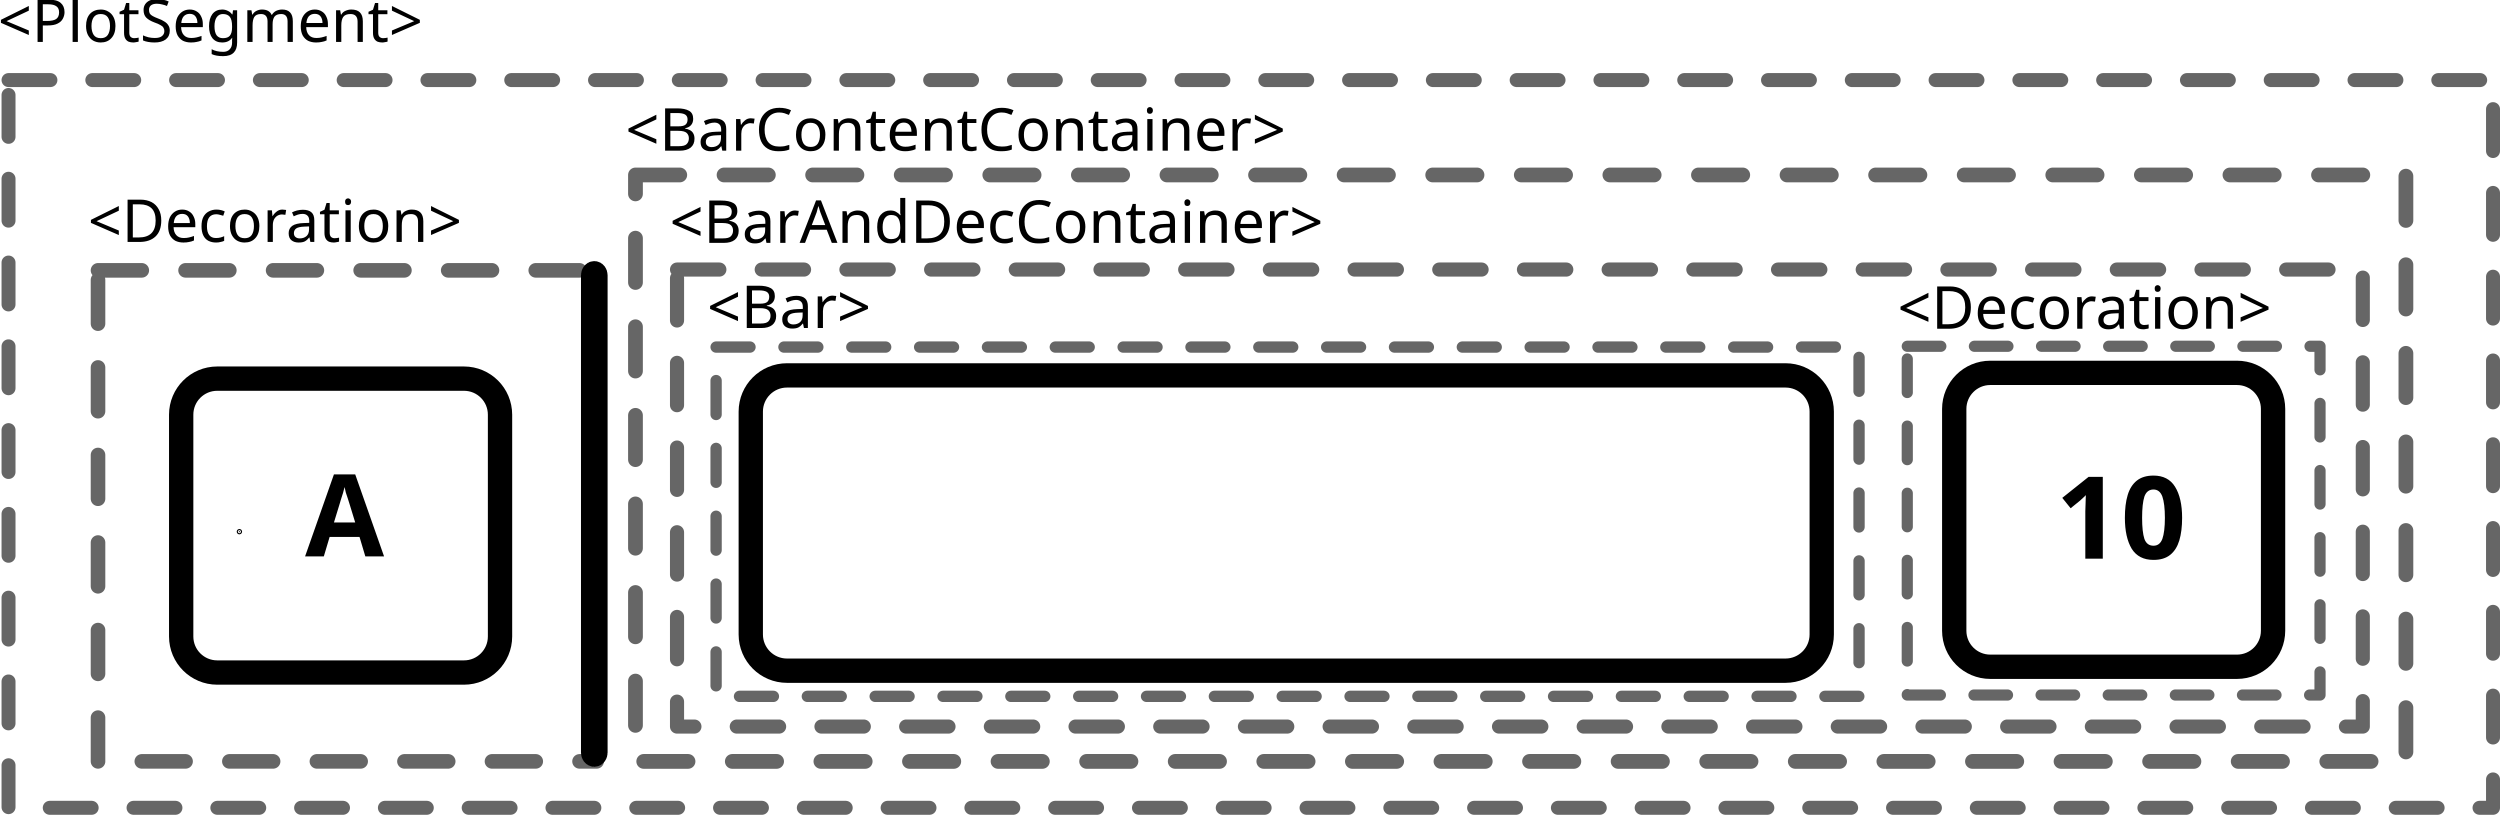
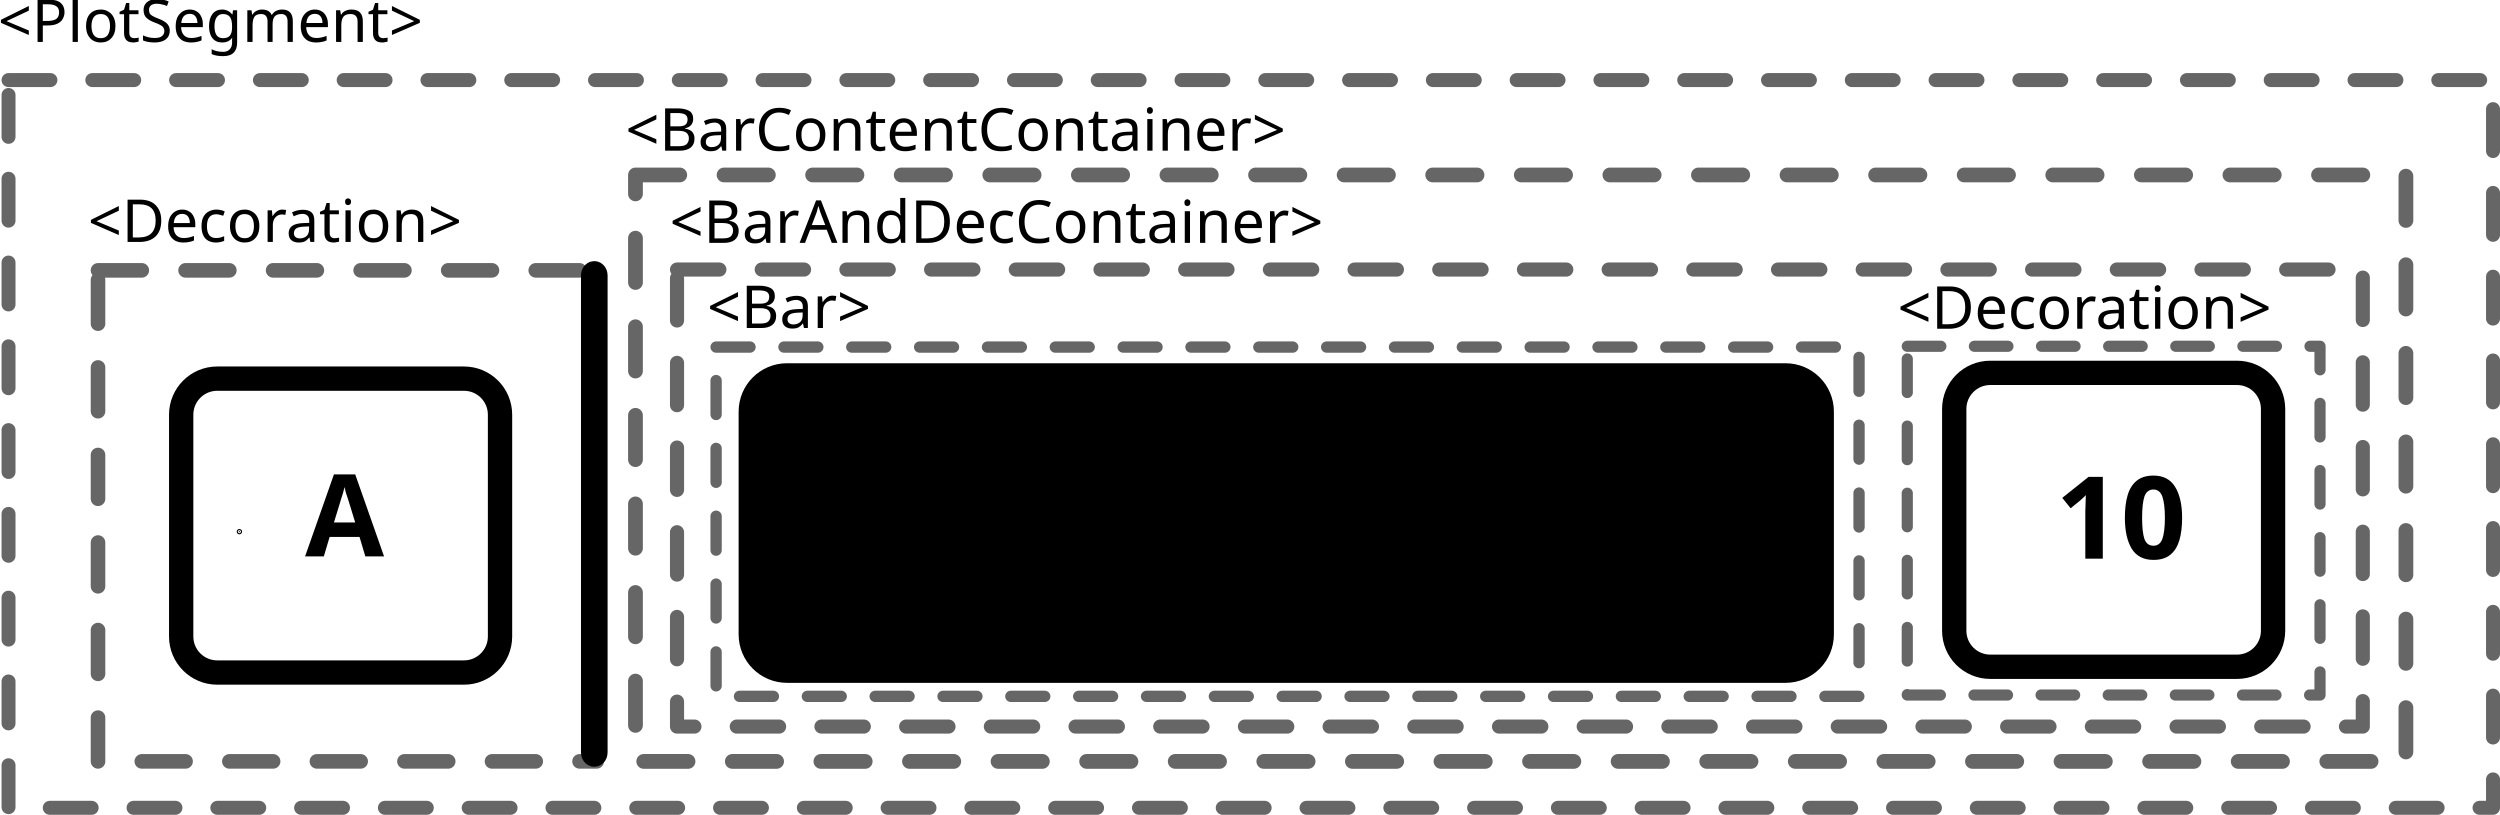
<svg xmlns="http://www.w3.org/2000/svg" class="plotSegment svg" width="154.264mm" height="50.277mm" viewBox="0 0 154.264 50.277" version="1.1" id="svg5">
  <defs id="defs2" />
  <g id="layer1" transform="translate(-34.32785,-49.86093)">
    <rect class="core" style="fill:none;stroke:#000000;stroke-width:0.862;stroke-linecap:round;stroke-linejoin:round;stroke-dasharray:2.585, 2.585;stroke-dashoffset:0;stroke-opacity:0.6" id="rect234" width="153.307" height="44.905" x="34.854" y="54.802" ry="0" />
    <rect style="fill:none;stroke:#000000;stroke-width:0.9;stroke-linecap:round;stroke-linejoin:round;stroke-dasharray:2.701, 2.701;stroke-dashoffset:0;stroke-opacity:0.6" id="rect1103" width="30.768" height="30.299" x="40.376" y="66.543" ry="0" />
    <text xml:space="preserve" style="font-style:normal;font-variant:normal;font-weight:500;font-stretch:normal;font-size:4.939px;font-family:Barlow;-inkscape-font-specification:'Barlow Medium';white-space:pre;inline-size:31.499;fill:#000000;fill-opacity:1;stroke:none;stroke-width:0.4;stroke-linecap:round;stroke-linejoin:round;stroke-dasharray:none;stroke-dashoffset:0;stroke-opacity:1" x="43.113" y="74.592" id="text1159" transform="matrix(0.7392916,0,0,0.7392916,7.880508,9.644792)">
      <tspan x="43.113" y="74.592" id="tspan306">&lt;Decoration&gt;</tspan>
    </text>
    <text xml:space="preserve" style="font-style:normal;font-variant:normal;font-weight:500;font-stretch:normal;font-size:4.939px;font-family:Barlow;-inkscape-font-specification:'Barlow Medium';white-space:pre;inline-size:31.499;fill:#000000;fill-opacity:1;stroke:none;stroke-width:0.4;stroke-linecap:round;stroke-linejoin:round;stroke-dasharray:none;stroke-dashoffset:0;stroke-opacity:1" x="43.113" y="74.592" id="text1159-4" transform="matrix(0.7392916,0,0,0.7392916,119.5426,15.00037)">
      <tspan x="43.113" y="74.592" id="tspan308">&lt;Decoration&gt;</tspan>
    </text>
    <circle id="path2350" style="fill:#000000;stroke:#000000;stroke-width:0.265" cx="49.1" cy="82.668" r="0.034" />
    <rect class="dec" style="fill:none;fill-opacity:1;stroke:#000000;stroke-width:1.5;stroke-linecap:round;stroke-linejoin:round;stroke-dasharray:none;stroke-dashoffset:0;stroke-opacity:1" id="rect2460" width="19.674" height="18.135" x="45.508" y="73.225" ry="2.224" />
    <text xml:space="preserve" style="font-style:normal;font-variant:normal;font-weight:500;font-stretch:normal;font-size:4.939px;font-family:Barlow;-inkscape-font-specification:'Barlow Medium';white-space:pre;inline-size:34.507;fill:#000000;fill-opacity:1;stroke:none;stroke-width:0.4;stroke-linecap:round;stroke-linejoin:round;stroke-dasharray:none;stroke-dashoffset:0;stroke-opacity:1" x="43.113" y="74.592" id="text1159-7" transform="matrix(0.7392916,0,0,0.7392916,2.326768,-2.698975)">
      <tspan x="43.113" y="74.592" id="tspan310">&lt;PlotSegment&gt;</tspan>
    </text>
    <rect class="dec" style="fill:none;fill-opacity:1;stroke:#000000;stroke-width:1.342;stroke-linecap:round;stroke-linejoin:round;stroke-dasharray:none;stroke-dashoffset:0;stroke-opacity:1" id="rect2491" width="0.3" height="29.863" x="70.849" y="66.642" ry="0.206" />
    <rect style="fill:none;stroke:#000000;stroke-width:0.871;stroke-linecap:round;stroke-linejoin:round;stroke-dasharray:2.613, 2.613;stroke-dashoffset:0;stroke-opacity:0.6" id="rect1103-4" width="104.022" height="28.2" x="76.104" y="66.494" ry="0" />
    <text xml:space="preserve" style="font-style:normal;font-variant:normal;font-weight:500;font-stretch:normal;font-size:4.939px;font-family:Barlow;-inkscape-font-specification:'Barlow Medium';white-space:pre;inline-size:31.499;fill:#000000;fill-opacity:1;stroke:none;stroke-width:0.4;stroke-linecap:round;stroke-linejoin:round;stroke-dasharray:none;stroke-dashoffset:0;stroke-opacity:1" x="43.113" y="74.592" id="text1159-4-5" transform="matrix(0.7392916,0,0,0.7392916,46.08776,14.95455)">
      <tspan x="43.113" y="74.592" id="tspan312">&lt;Bar&gt;</tspan>
    </text>
    <rect class="dec" style="fill:none;fill-opacity:1;stroke:#000000;stroke-width:1.5;stroke-linecap:round;stroke-linejoin:round;stroke-dasharray:none;stroke-dashoffset:0;stroke-opacity:1" id="rect2460-8" width="19.674" height="18.135" x="154.915" y="72.869" ry="2.224" />
    <text xml:space="preserve" style="font-style:normal;font-variant:normal;font-weight:600;font-stretch:normal;font-size:7.056px;font-family:Barlow;-inkscape-font-specification:'Barlow Semi-Bold';fill:#000000;fill-opacity:1;stroke:none;stroke-width:0.839;stroke-linecap:round;stroke-linejoin:round;stroke-dasharray:2.517, 2.517;stroke-dashoffset:0;stroke-opacity:1" x="161.159" y="84.331" id="text2539">
      <tspan id="tspan2537" style="font-style:normal;font-variant:normal;font-weight:600;font-stretch:normal;font-size:7.056px;font-family:Barlow;-inkscape-font-specification:'Barlow Semi-Bold';fill:#000000;fill-opacity:1;stroke:none;stroke-width:0.839" x="161.159" y="84.331">10</tspan>
    </text>
    <rect style="fill:none;stroke:#000000;stroke-width:0.69;stroke-linecap:round;stroke-linejoin:round;stroke-dasharray:2.071, 2.071;stroke-dashoffset:0;stroke-opacity:0.6" id="rect1103-9" width="25.469" height="21.52" x="152.017" y="71.228" ry="0" />
-     <rect class="bar" style="fill:none;fill-opacity:1;stroke:#000000;stroke-width:1.5;stroke-linecap:round;stroke-linejoin:round;stroke-dasharray:none;stroke-dashoffset:0;stroke-opacity:1" id="rect2460-85" width="66.084" height="18.221" x="80.655" y="73.025" ry="2.235" />
+     <rect class="bar" style="fill:#000000;fill-opacity:1;stroke:#000000;stroke-width:1.5;stroke-linecap:round;stroke-linejoin:round;stroke-dasharray:none;stroke-dashoffset:0;stroke-opacity:1" id="rect2460-85" width="66.084" height="18.221" x="80.655" y="73.025" ry="2.235" />
    <rect style="fill:none;stroke:#000000;stroke-width:0.698;stroke-linecap:round;stroke-linejoin:round;stroke-dasharray:2.093, 2.093;stroke-dashoffset:0;stroke-opacity:0.6" id="rect1103-9-4" width="70.526" height="21.553" x="78.515" y="71.277" ry="0" />
    <text xml:space="preserve" style="font-style:normal;font-variant:normal;font-weight:500;font-stretch:normal;font-size:4.939px;font-family:Barlow;-inkscape-font-specification:'Barlow Medium';white-space:pre;inline-size:58.541;display:inline;fill:#000000;fill-opacity:1;stroke:none;stroke-width:0.4;stroke-linecap:round;stroke-linejoin:round;stroke-dasharray:none;stroke-dashoffset:0;stroke-opacity:1" x="43.113" y="74.592" id="text1159-4-6" transform="matrix(0.7392916,0,0,0.7392916,41.04901,4.011878)">
      <tspan x="43.113" y="74.592" id="tspan314">&lt;BarContentContainer&gt;</tspan>
    </text>
    <rect style="fill:none;stroke:#000000;stroke-width:0.911;stroke-linecap:round;stroke-linejoin:round;stroke-dasharray:2.733, 2.733;stroke-dashoffset:0;stroke-opacity:0.6" id="rect1103-4-8" width="109.246" height="36.187" x="73.54" y="60.657" ry="0" />
    <text xml:space="preserve" style="font-style:normal;font-variant:normal;font-weight:500;font-stretch:normal;font-size:4.939px;font-family:Barlow;-inkscape-font-specification:'Barlow Medium';white-space:pre;inline-size:58.541;display:inline;fill:#000000;fill-opacity:1;stroke:none;stroke-width:0.4;stroke-linecap:round;stroke-linejoin:round;stroke-dasharray:none;stroke-dashoffset:0;stroke-opacity:1" x="43.113" y="74.592" id="text1159-4-6-9" transform="matrix(0.7392916,0,0,0.7392916,43.77494,9.700787)">
      <tspan x="43.113" y="74.592" id="tspan316">&lt;BarAndDecContainer&gt;</tspan>
    </text>
    <text xml:space="preserve" style="font-style:normal;font-variant:normal;font-weight:600;font-stretch:normal;font-size:7.056px;font-family:Barlow;-inkscape-font-specification:'Barlow Semi-Bold';fill:#000000;fill-opacity:1;stroke:none;stroke-width:1.342;stroke-linecap:round;stroke-linejoin:round;stroke-dasharray:none;stroke-dashoffset:0;stroke-opacity:1" x="53.151" y="84.196" id="text3463">
      <tspan id="tspan3461" style="stroke-width:1.342" x="53.151" y="84.196">A</tspan>
    </text>
  </g>
</svg>
